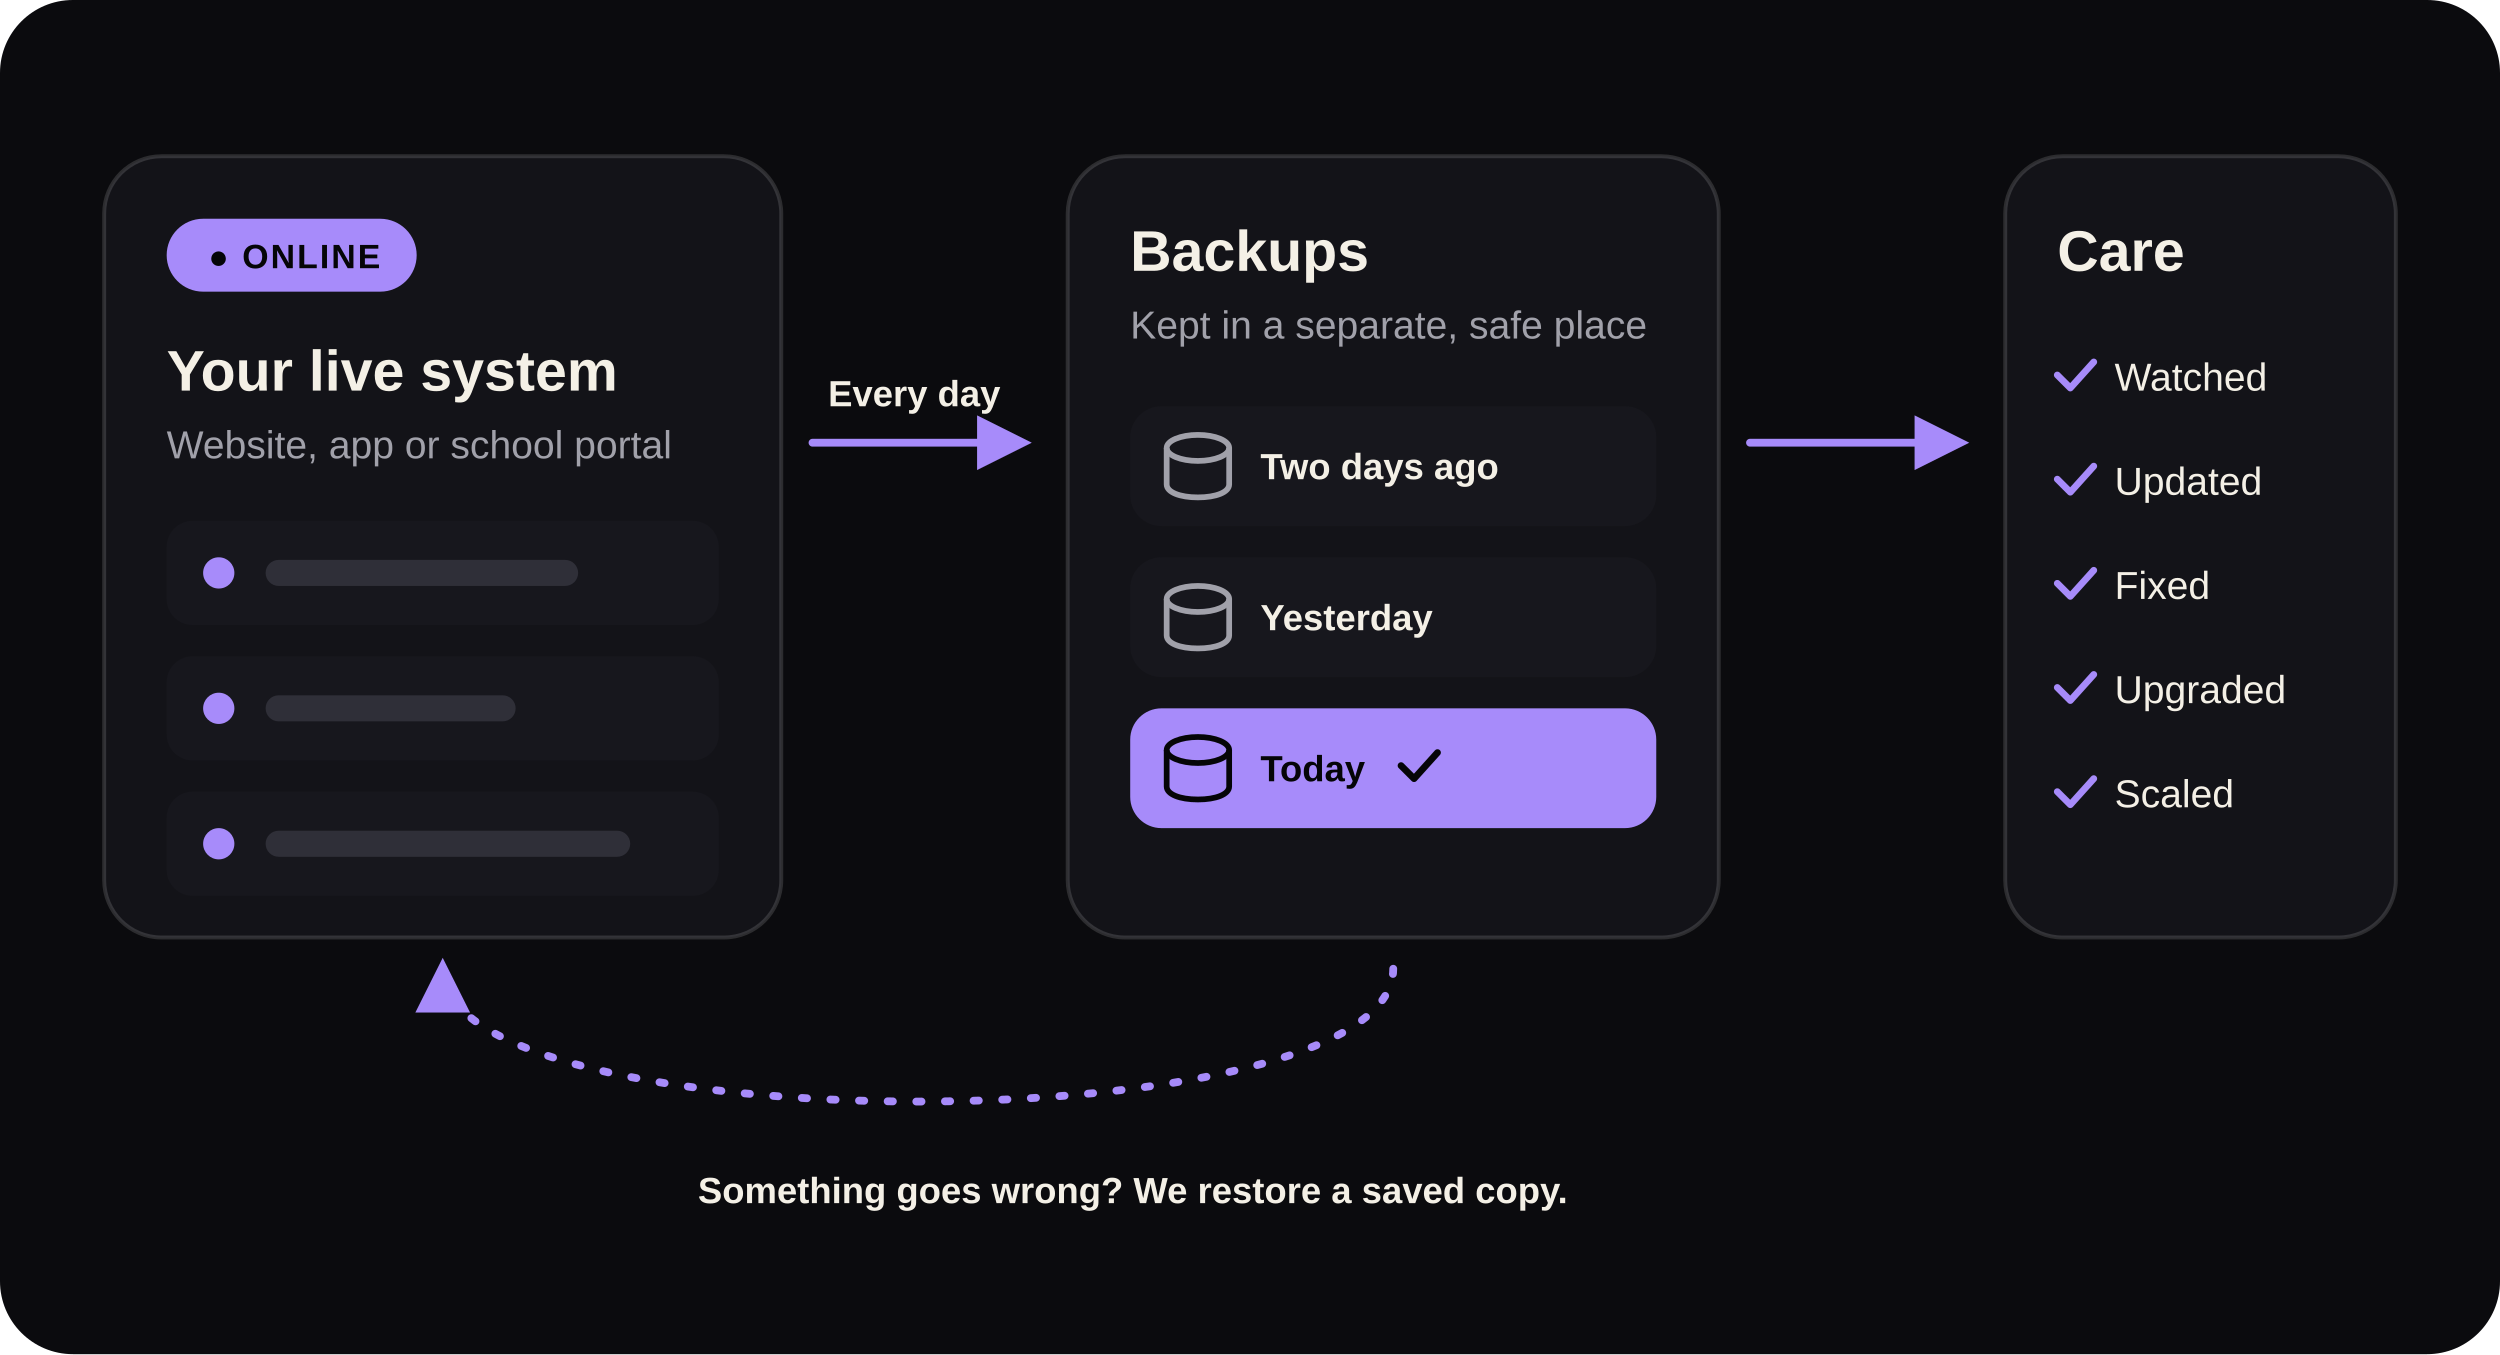
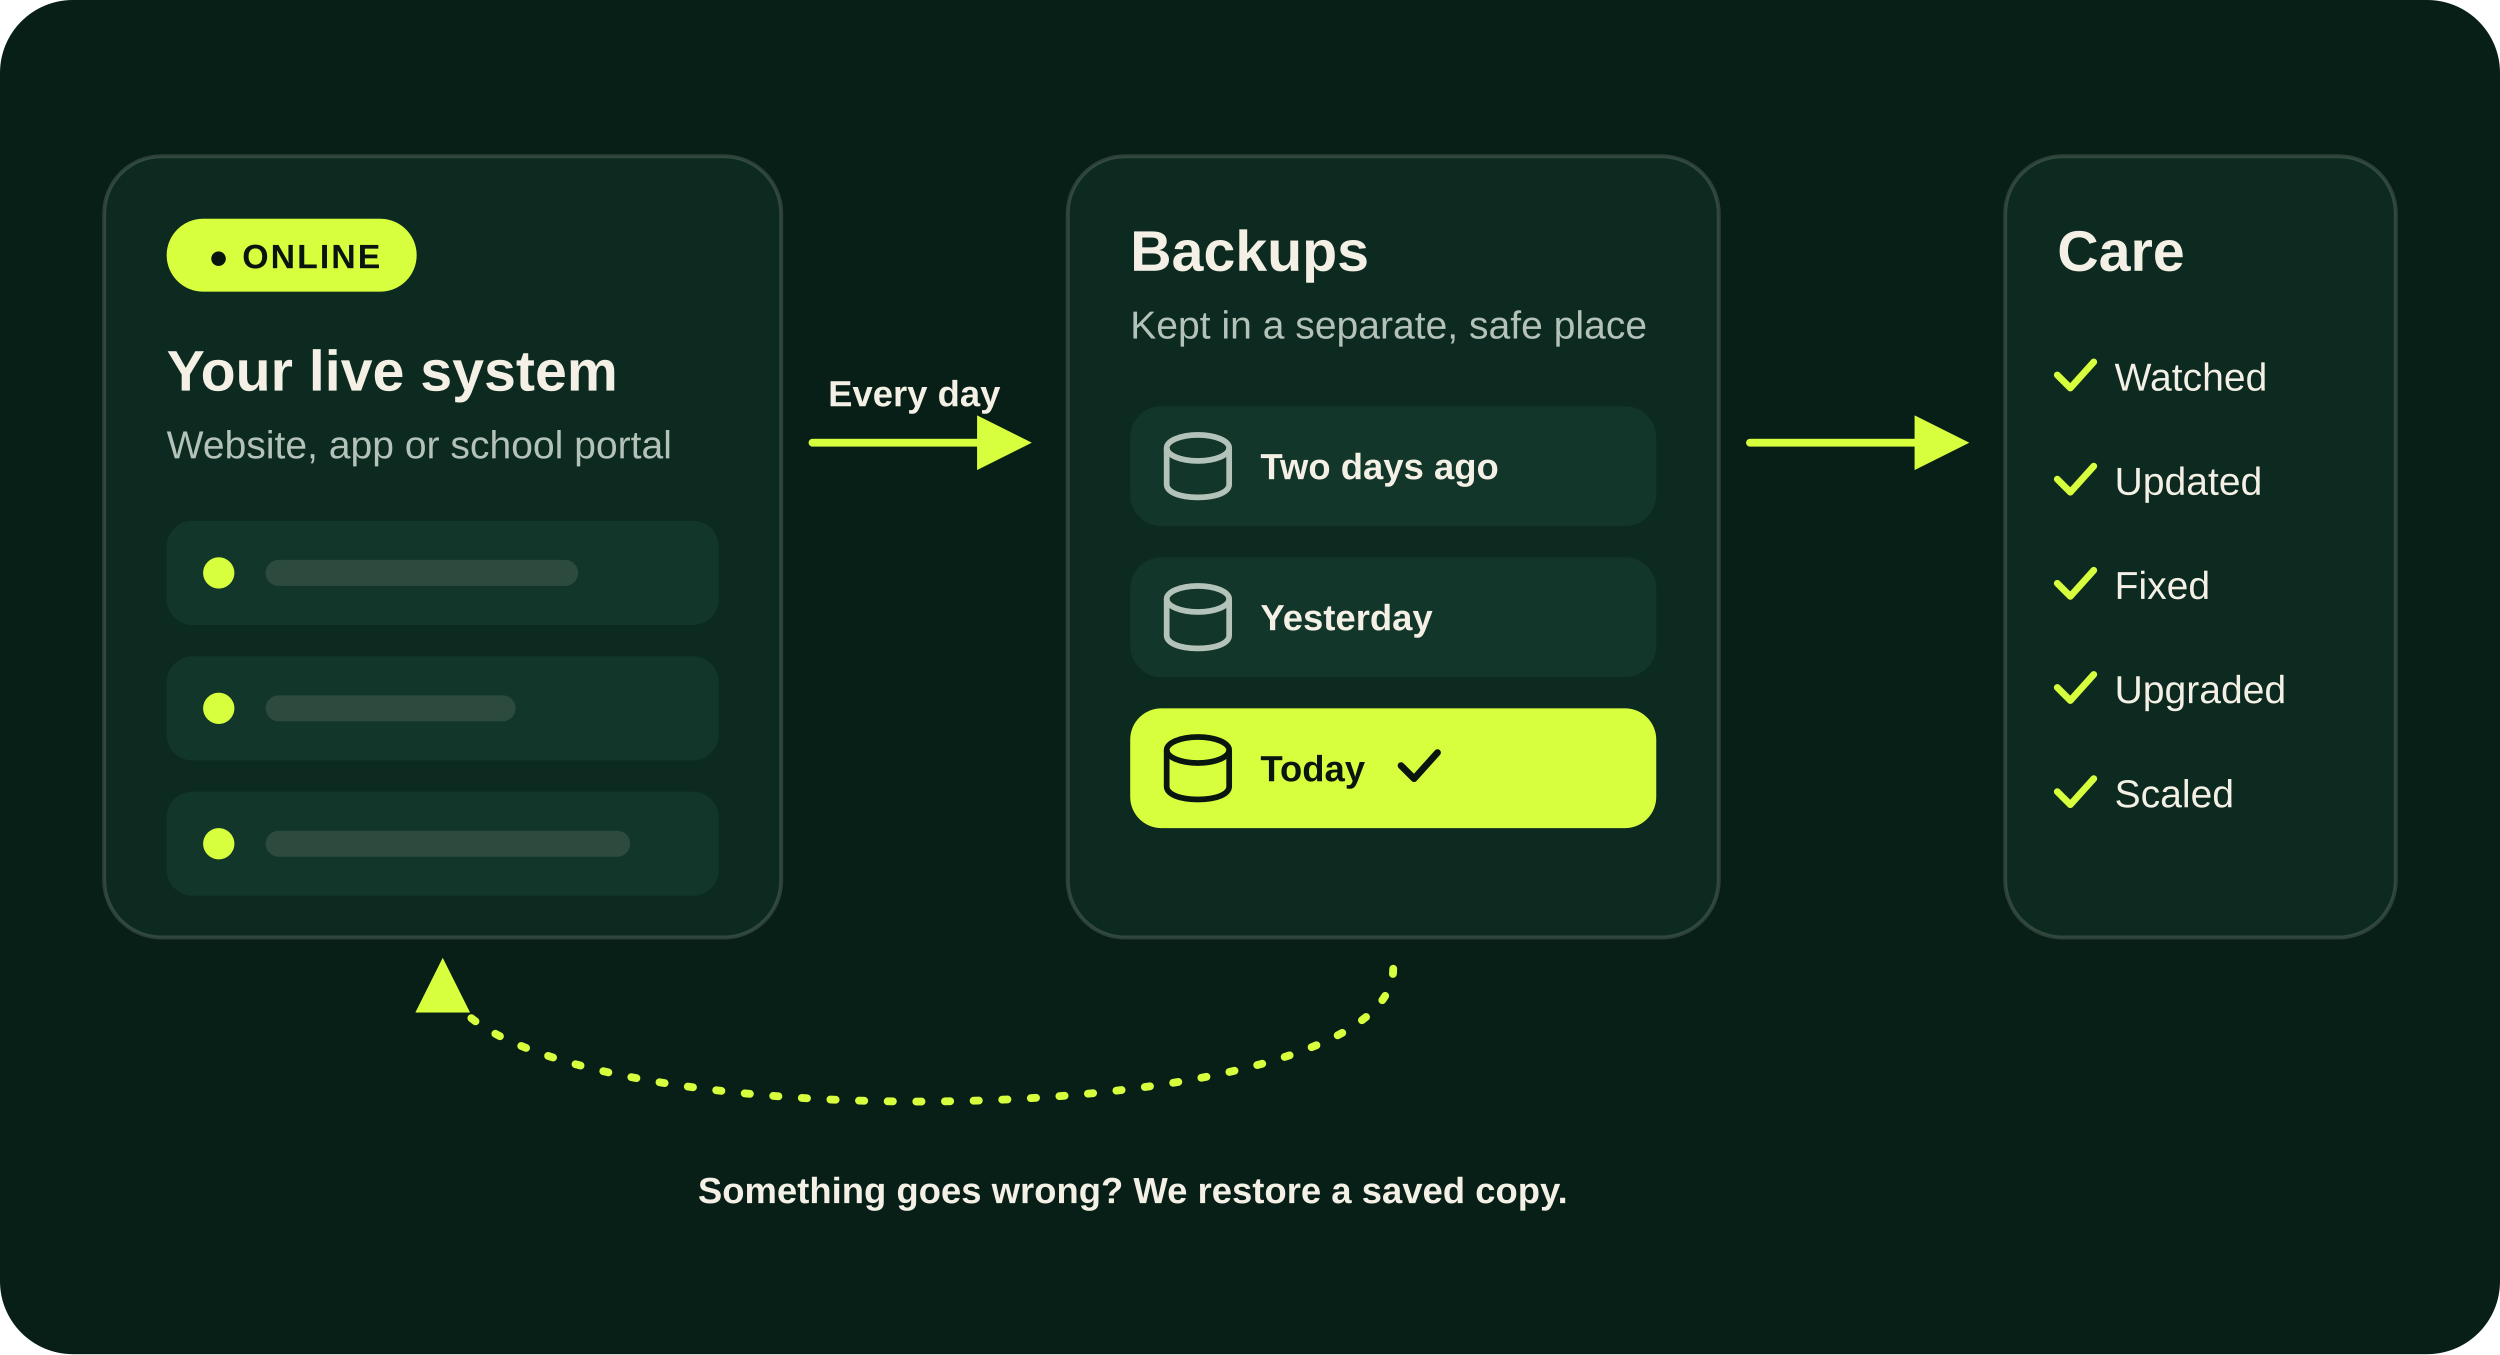
<svg xmlns="http://www.w3.org/2000/svg" viewBox="0 0 960 520" role="img" aria-labelledby="t d">
  <defs>
    <style>
      .h{font:700 22px Arial,Helvetica,sans-serif;fill:#f4f0e6}
-       .s{font:400 15px Arial,Helvetica,sans-serif;fill:#a1a1aa}
-       .k{font:700 13px Arial,Helvetica,sans-serif;fill:#050507;letter-spacing:.06em}
+       .s{font:400 15px Arial,Helvetica,sans-serif;fill:#b4c3b9}
+       .k{font:700 13px Arial,Helvetica,sans-serif;fill:#09160f;letter-spacing:.06em}
      .m{font:700 14px Arial,Helvetica,sans-serif;fill:#f4f0e6}
-       .card{fill:#131318;stroke:rgba(255,255,255,.14);stroke-width:1.5}
-       .ln{stroke:#a78bfa;stroke-width:3;fill:none;stroke-linecap:round}
+       .card{fill:#0d2a20;stroke:rgba(244,240,230,.16);stroke-width:1.5}
+       .ln{stroke:#d8ff3e;stroke-width:3;fill:none;stroke-linecap:round}
    </style>
    <marker id="a" viewBox="0 0 10 10" refX="8" refY="5" markerWidth="7" markerHeight="7" orient="auto">
-       <path d="M0 0L10 5L0 10z" fill="#a78bfa" />
+       <path d="M0 0L10 5L0 10z" fill="#d8ff3e" />
    </marker>
  </defs>
-   <rect width="960" height="520" rx="28" fill="#0b0b0e" />
+   <rect width="960" height="520" rx="28" fill="#071f17" />
  <rect class="card" x="40" y="60" width="260" height="300" rx="22" />
-   <rect x="64" y="84" width="96" height="28" rx="14" fill="#a78bfa" />
+   <rect x="64" y="84" width="96" height="28" rx="14" fill="#d8ff3e" />
  <text class="k" x="80" y="103">● ONLINE</text>
  <text class="h" x="64" y="150">Your live system</text>
  <text class="s" x="64" y="176">Website, app or school portal</text>
  <g transform="translate(64 200)">
-     <rect width="212" height="40" rx="10" fill="#17171d" />
-     <circle cx="20" cy="20" r="6" fill="#a78bfa" />
-     <rect x="38" y="15" width="120" height="10" rx="5" fill="#2f2f38" />
-     <rect y="52" width="212" height="40" rx="10" fill="#17171d" />
-     <circle cx="20" cy="72" r="6" fill="#a78bfa" />
-     <rect x="38" y="67" width="96" height="10" rx="5" fill="#2f2f38" />
-     <rect y="104" width="212" height="40" rx="10" fill="#17171d" />
-     <circle cx="20" cy="124" r="6" fill="#a78bfa" />
-     <rect x="38" y="119" width="140" height="10" rx="5" fill="#2f2f38" />
+     <rect width="212" height="40" rx="10" fill="#123629" />
+     <circle cx="20" cy="20" r="6" fill="#d8ff3e" />
+     <rect x="38" y="15" width="120" height="10" rx="5" fill="#2c4a3d" />
+     <rect y="52" width="212" height="40" rx="10" fill="#123629" />
+     <circle cx="20" cy="72" r="6" fill="#d8ff3e" />
+     <rect x="38" y="67" width="96" height="10" rx="5" fill="#2c4a3d" />
+     <rect y="104" width="212" height="40" rx="10" fill="#123629" />
+     <circle cx="20" cy="124" r="6" fill="#d8ff3e" />
+     <rect x="38" y="119" width="140" height="10" rx="5" fill="#2c4a3d" />
  </g>
  <path class="ln" d="M312 170 H392" marker-end="url(#a)" />
  <text class="m" x="318" y="156">Every day</text>
  <rect class="card" x="410" y="60" width="250" height="300" rx="22" />
  <text class="h" x="434" y="104">Backups</text>
  <text class="s" x="434" y="130">Kept in a separate, safe place</text>
  <g font-family="Arial,Helvetica,sans-serif">
-     <rect x="434" y="156" width="202" height="46" rx="12" fill="#17171d" />
-     <rect x="434" y="214" width="202" height="46" rx="12" fill="#17171d" />
-     <rect x="434" y="272" width="202" height="46" rx="12" fill="#a78bfa" />
+     <rect x="434" y="156" width="202" height="46" rx="12" fill="#123629" />
+     <rect x="434" y="214" width="202" height="46" rx="12" fill="#123629" />
+     <rect x="434" y="272" width="202" height="46" rx="12" fill="#d8ff3e" />
  </g>
  <g fill="none" stroke-width="2.2">
-     <ellipse cx="460" cy="172" rx="12" ry="5" stroke="#a1a1aa" />
-     <path d="M448 172v14c0 3 5 5 12 5s12-2 12-5v-14" stroke="#a1a1aa" />
-     <ellipse cx="460" cy="230" rx="12" ry="5" stroke="#a1a1aa" />
-     <path d="M448 230v14c0 3 5 5 12 5s12-2 12-5v-14" stroke="#a1a1aa" />
-     <ellipse cx="460" cy="288" rx="12" ry="5" stroke="#050507" />
-     <path d="M448 288v14c0 3 5 5 12 5s12-2 12-5v-14" stroke="#050507" />
+     <ellipse cx="460" cy="172" rx="12" ry="5" stroke="#b4c3b9" />
+     <path d="M448 172v14c0 3 5 5 12 5s12-2 12-5v-14" stroke="#b4c3b9" />
+     <ellipse cx="460" cy="230" rx="12" ry="5" stroke="#b4c3b9" />
+     <path d="M448 230v14c0 3 5 5 12 5s12-2 12-5v-14" stroke="#b4c3b9" />
+     <ellipse cx="460" cy="288" rx="12" ry="5" stroke="#09160f" />
+     <path d="M448 288v14c0 3 5 5 12 5s12-2 12-5v-14" stroke="#09160f" />
  </g>
  <text class="m" x="484" y="184">Two days ago</text>
  <text class="m" x="484" y="242">Yesterday</text>
  <text class="k" x="484" y="300" style="font-size:14px;letter-spacing:0">Today</text>
-   <path d="M538 294l5 5 9-10" stroke="#050507" stroke-width="2.6" fill="none" stroke-linecap="round" stroke-linejoin="round" />
+   <path d="M538 294l5 5 9-10" stroke="#09160f" stroke-width="2.6" fill="none" stroke-linecap="round" stroke-linejoin="round" />
  <path class="ln" d="M535 372 C535 440 170 440 170 372" marker-end="url(#a)" stroke-dasharray="2 9" />
  <text class="m" x="268" y="462">Something goes wrong? We restore a saved copy.</text>
  <path class="ln" d="M672 170 H752" marker-end="url(#a)" />
  <rect class="card" x="770" y="60" width="150" height="300" rx="22" />
  <text class="h" x="790" y="104">Care</text>
  <g class="s" style="fill:#f4f0e6">
-     <path d="M790 144l5 5 9-10" stroke="#a78bfa" stroke-width="2.6" fill="none" stroke-linecap="round" stroke-linejoin="round" />
+     <path d="M790 144l5 5 9-10" stroke="#d8ff3e" stroke-width="2.6" fill="none" stroke-linecap="round" stroke-linejoin="round" />
    <text x="812" y="150">Watched</text>
-     <path d="M790 184l5 5 9-10" stroke="#a78bfa" stroke-width="2.6" fill="none" stroke-linecap="round" stroke-linejoin="round" />
+     <path d="M790 184l5 5 9-10" stroke="#d8ff3e" stroke-width="2.6" fill="none" stroke-linecap="round" stroke-linejoin="round" />
    <text x="812" y="190">Updated</text>
-     <path d="M790 224l5 5 9-10" stroke="#a78bfa" stroke-width="2.6" fill="none" stroke-linecap="round" stroke-linejoin="round" />
+     <path d="M790 224l5 5 9-10" stroke="#d8ff3e" stroke-width="2.6" fill="none" stroke-linecap="round" stroke-linejoin="round" />
    <text x="812" y="230">Fixed</text>
-     <path d="M790 264l5 5 9-10" stroke="#a78bfa" stroke-width="2.6" fill="none" stroke-linecap="round" stroke-linejoin="round" />
+     <path d="M790 264l5 5 9-10" stroke="#d8ff3e" stroke-width="2.6" fill="none" stroke-linecap="round" stroke-linejoin="round" />
    <text x="812" y="270">Upgraded</text>
-     <path d="M790 304l5 5 9-10" stroke="#a78bfa" stroke-width="2.6" fill="none" stroke-linecap="round" stroke-linejoin="round" />
+     <path d="M790 304l5 5 9-10" stroke="#d8ff3e" stroke-width="2.6" fill="none" stroke-linecap="round" stroke-linejoin="round" />
    <text x="812" y="310">Scaled</text>
  </g>
</svg>
